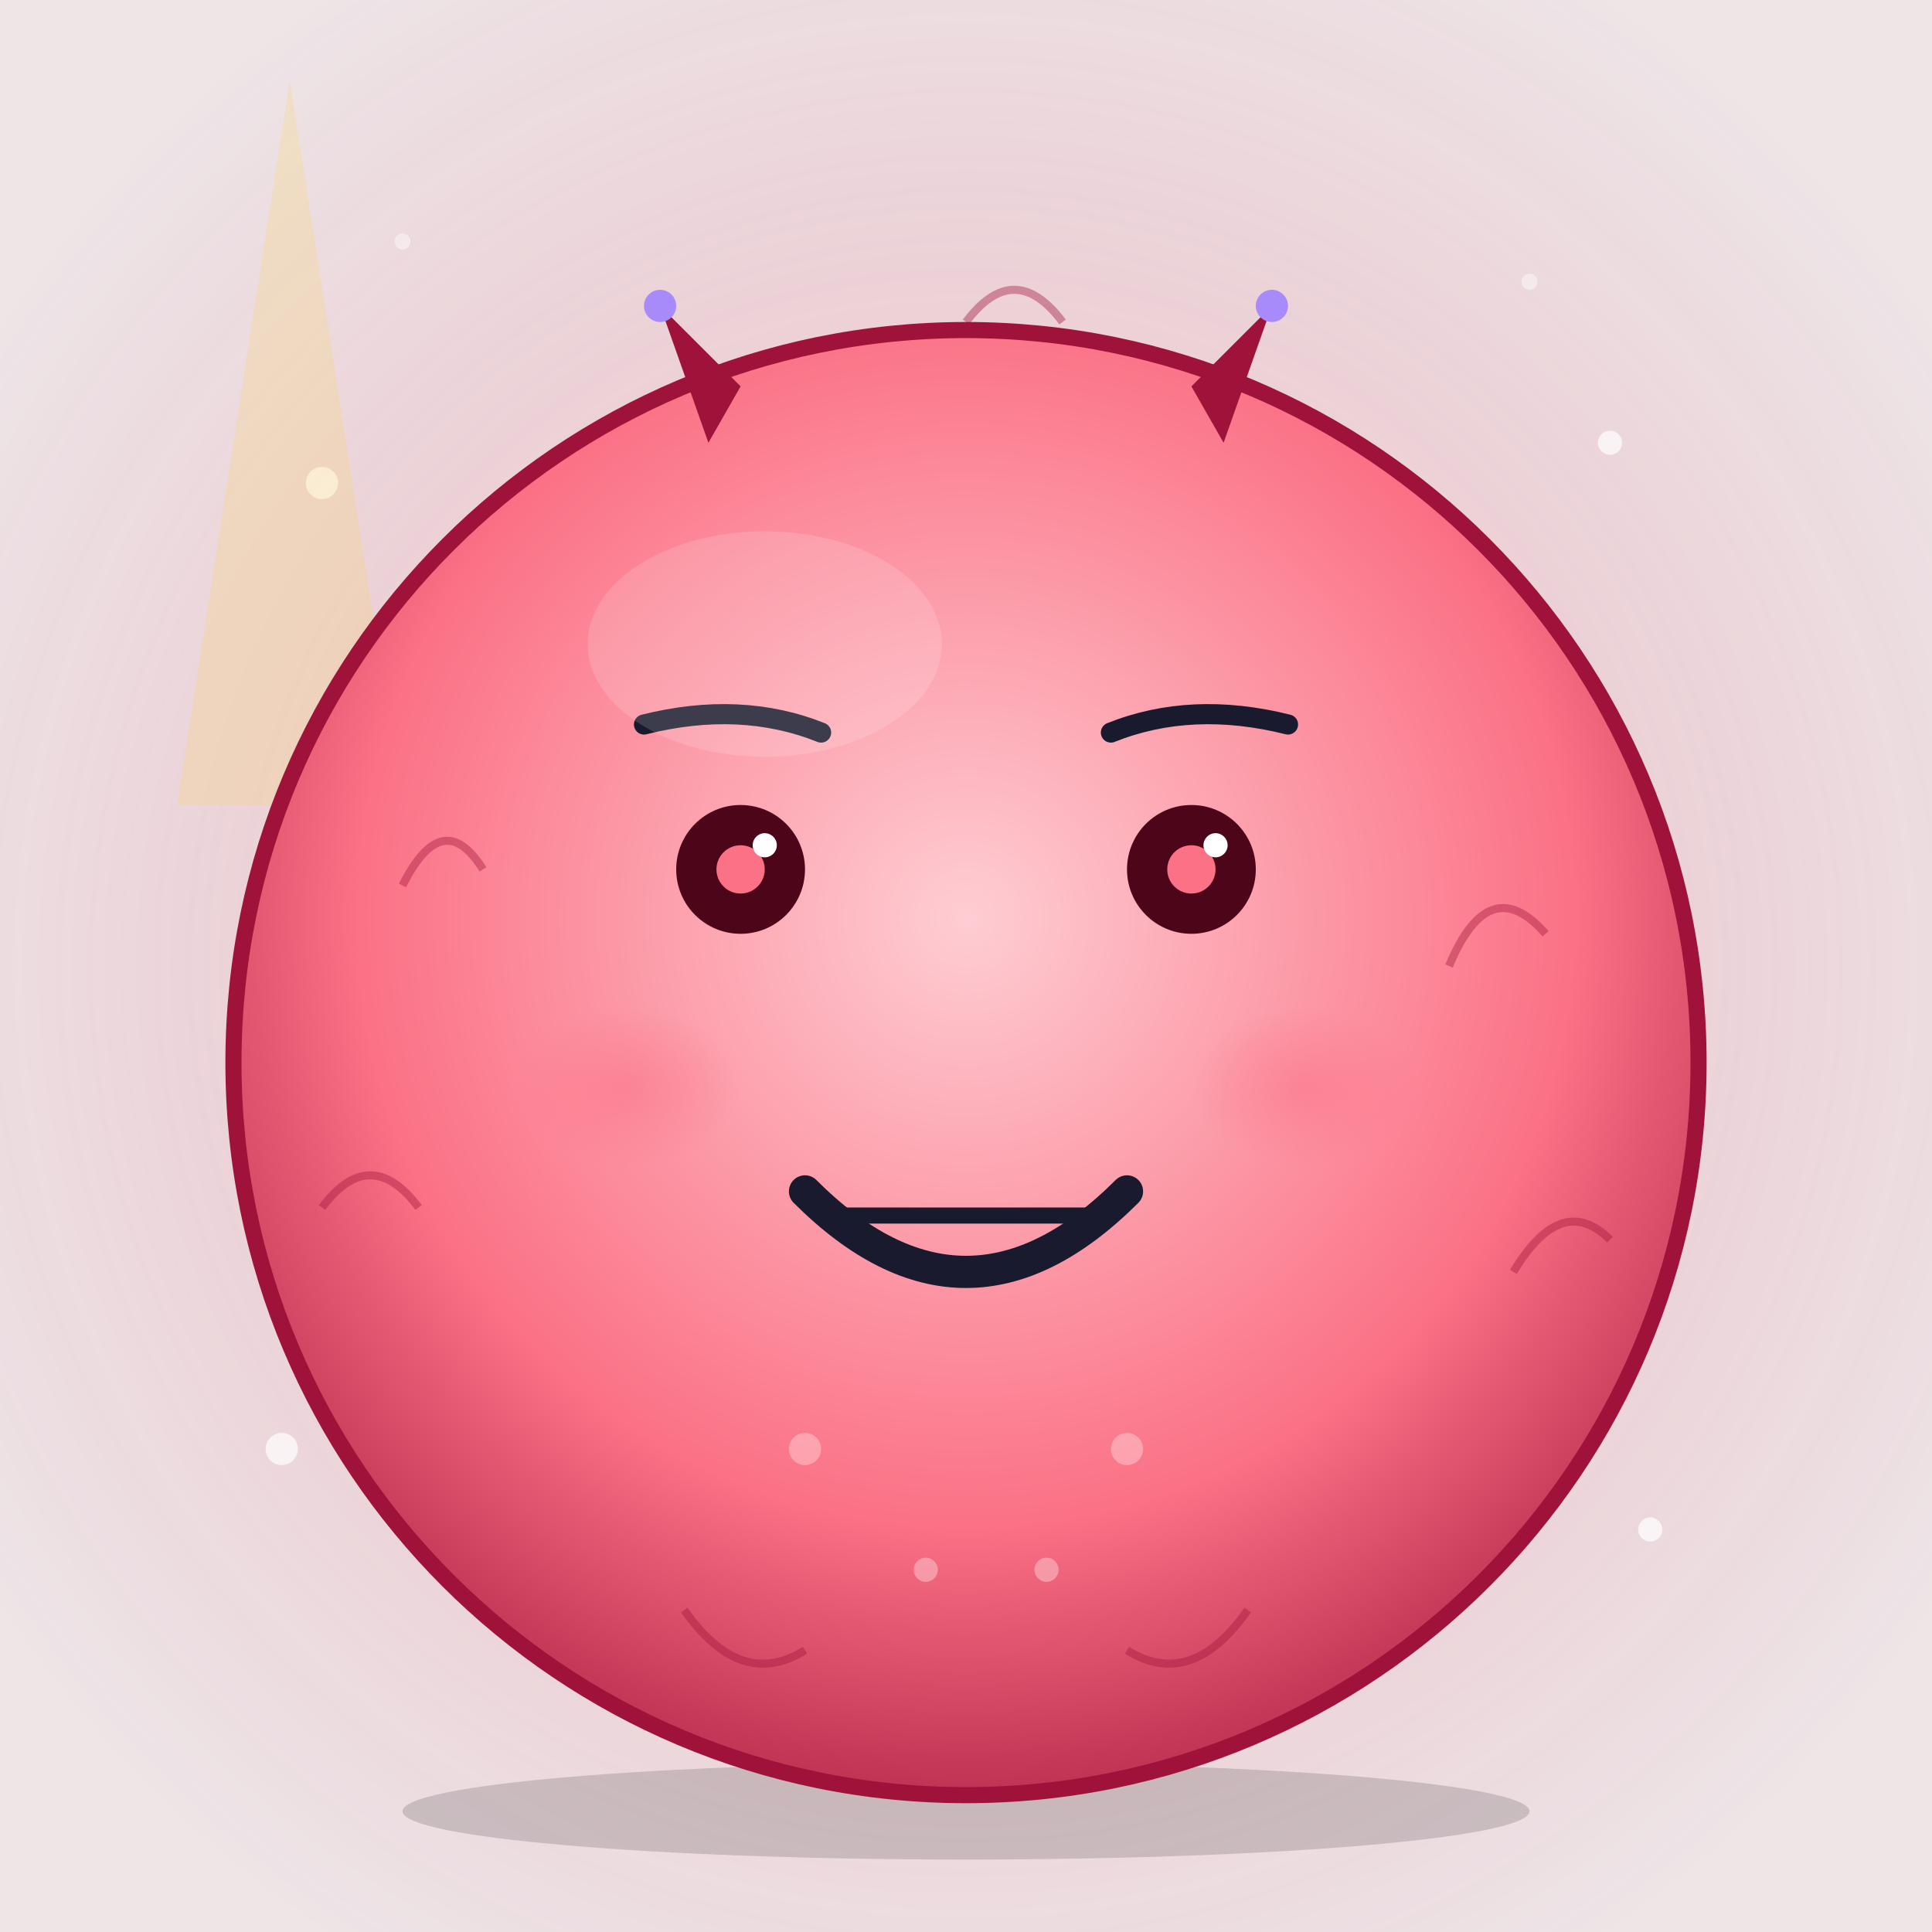
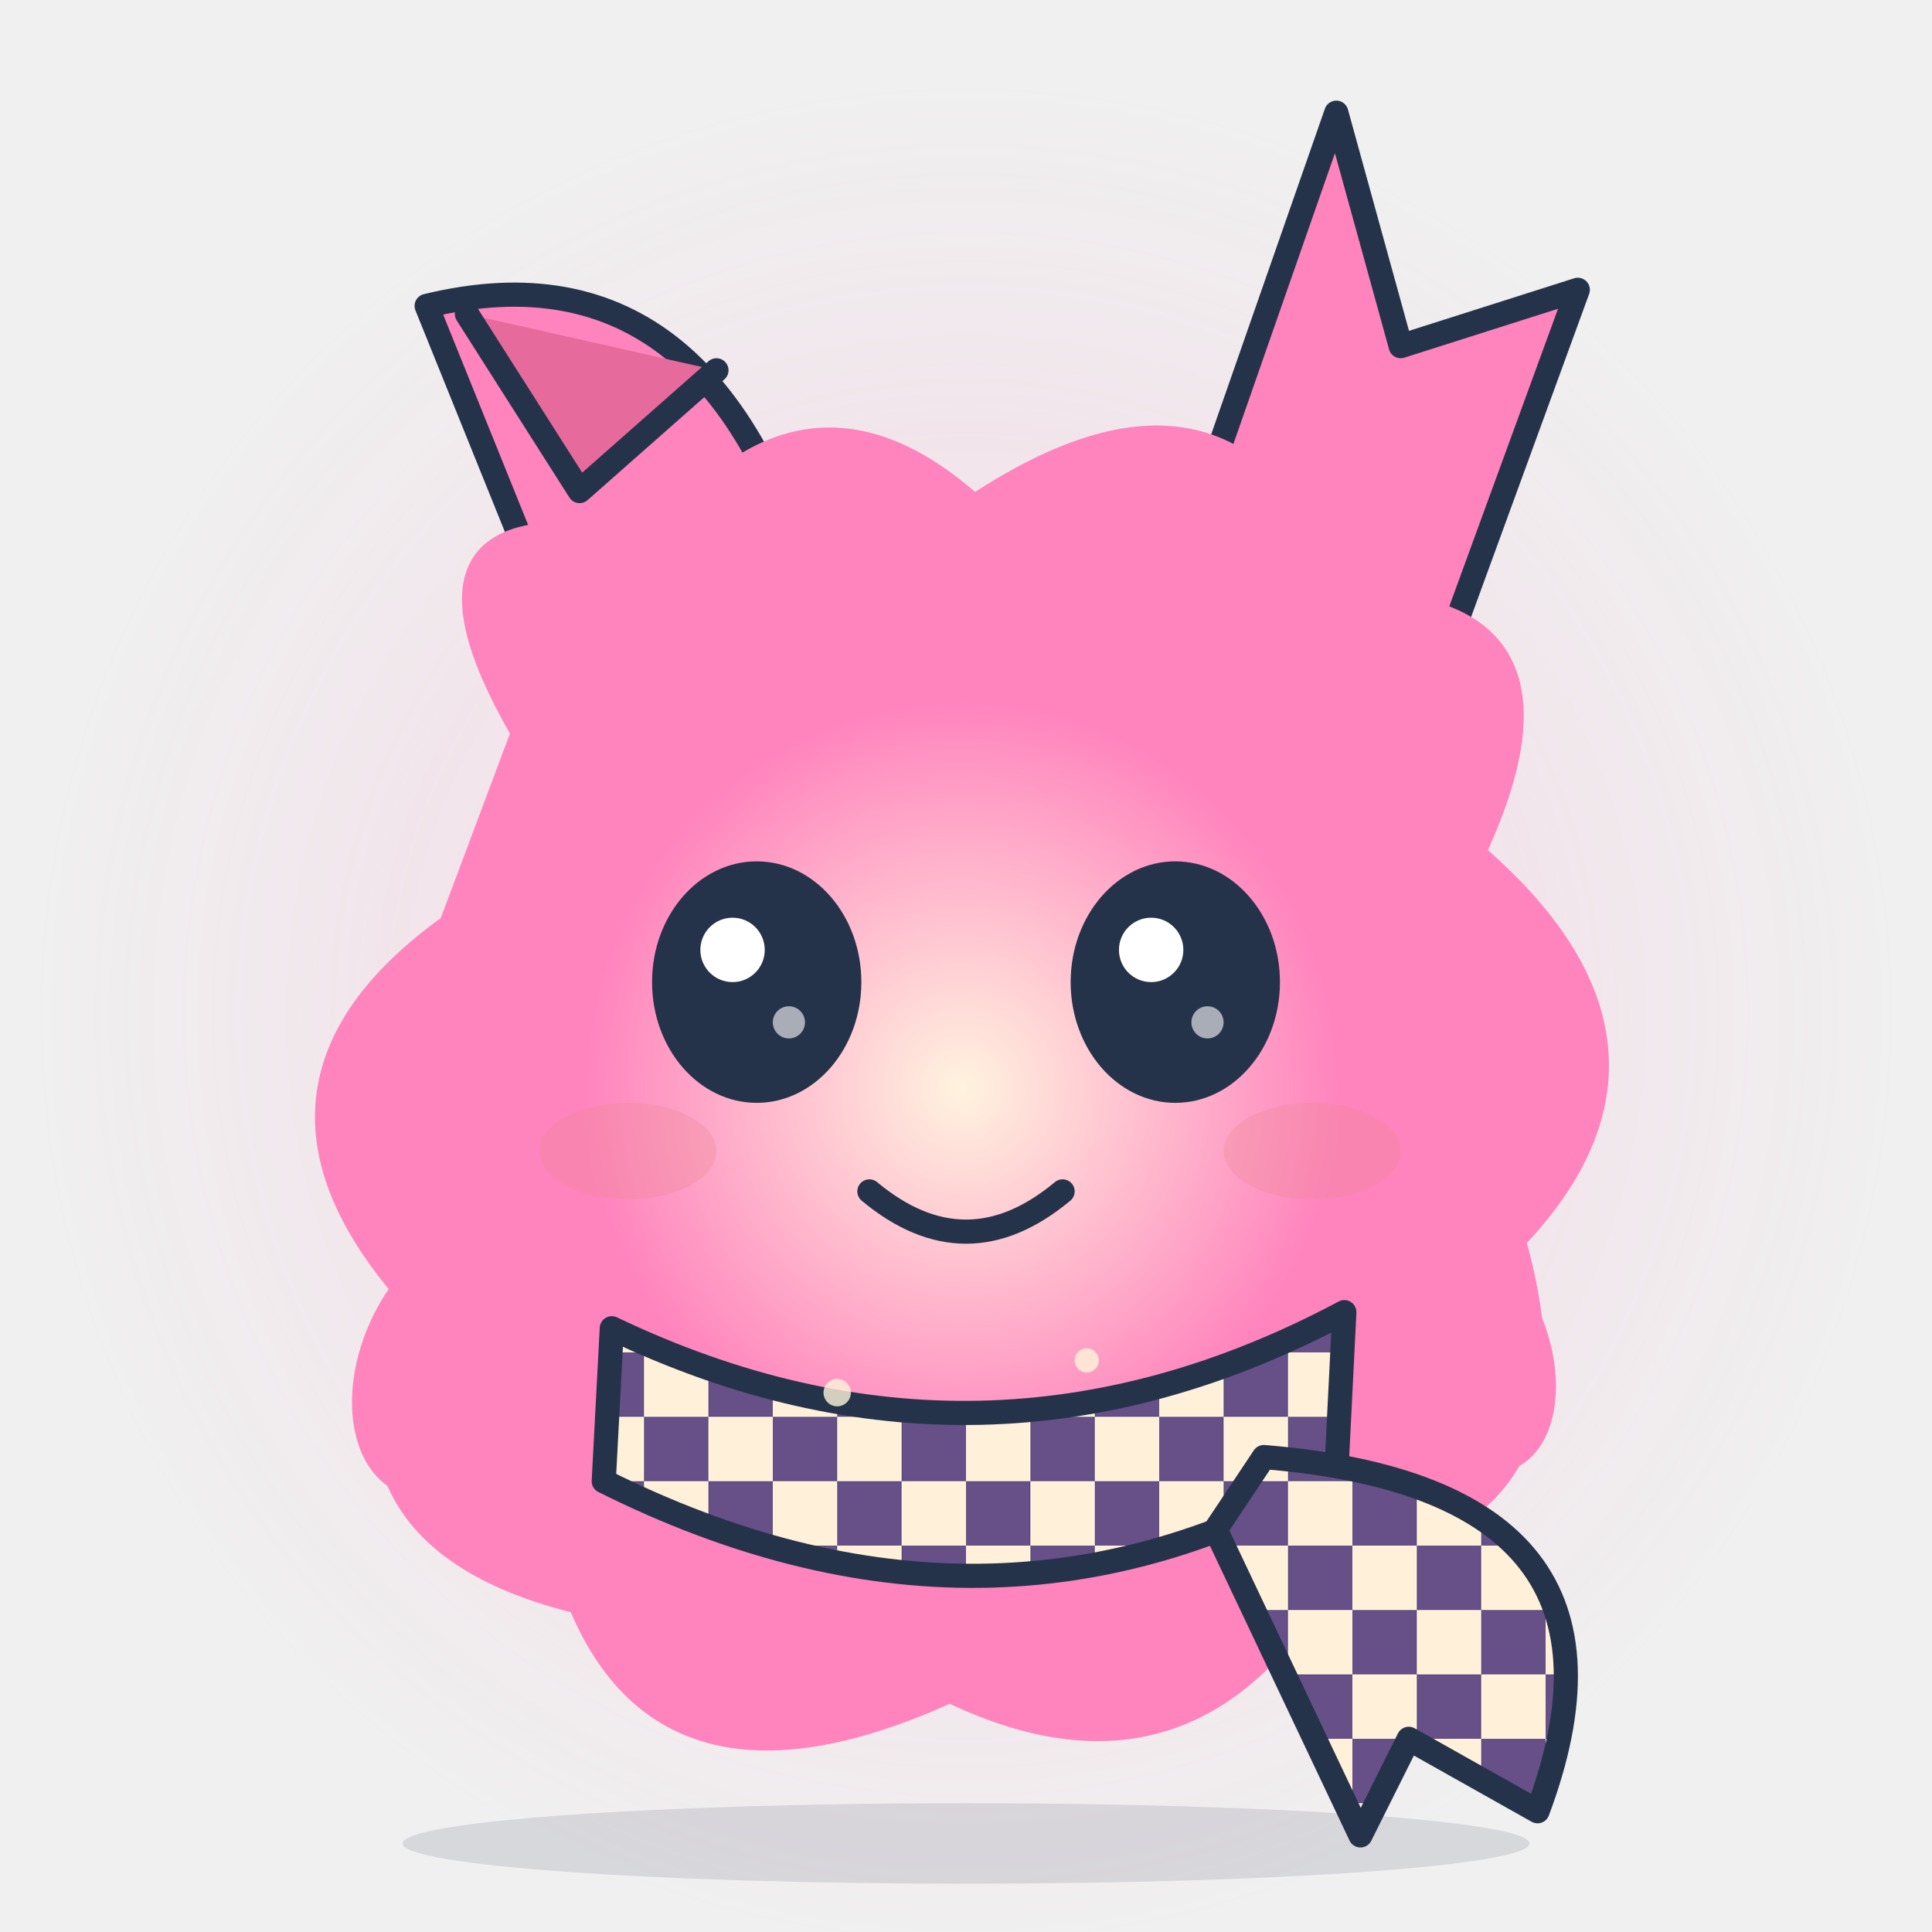
- <svg xmlns="http://www.w3.org/2000/svg" viewBox="0 0 240 240" width="240" height="240" role="img" aria-label="Moki the Lumming (amused)">
+ <svg xmlns="http://www.w3.org/2000/svg" viewBox="0 0 240 240" width="240" height="240" role="img" aria-label="Moki The Chaos Gremlin — amused">
  <defs>
-     <radialGradient id="bg-moki-amused" cx="50%" cy="50%" r="60%">
-       <stop offset="0%" stop-color="#fb7185" stop-opacity="0.33" />
-       <stop offset="100%" stop-color="#be123c" stop-opacity="0.05" />
+     <radialGradient id="body">
+       <stop stop-color="#fff3df" offset="0" />
+       <stop stop-color="#ff83bd" offset=".6" />
+       <stop stop-color="#ff83bd" offset="1" />
    </radialGradient>
-     <radialGradient id="fur-moki-amused" cx="50%" cy="40%" r="70%">
-       <stop offset="0%" stop-color="#fecdd3" />
-       <stop offset="60%" stop-color="#fb7185" />
-       <stop offset="100%" stop-color="#9f1239" />
+     <radialGradient id="halo">
+       <stop stop-color="#ff83bd" stop-opacity=".25" />
+       <stop stop-color="#ff83bd" stop-opacity="0" offset="1" />
    </radialGradient>
-     <radialGradient id="cheek-moki-amused" cx="50%" cy="50%" r="50%">
-       <stop offset="0%" stop-color="#fb7185" stop-opacity="0.5" />
-       <stop offset="100%" stop-color="#fb7185" stop-opacity="0" />
-     </radialGradient>
+     <pattern id="checker" width="16" height="16" patternUnits="userSpaceOnUse">
+       <rect width="16" height="16" fill="#fff1d9" />
+       <path d="M0 0H8V8H0ZM8 8H16V16H8Z" fill="#665087" />
+     </pattern>
  </defs>
-   <rect width="240" height="240" fill="url(#bg-moki-amused)" />
-   <g opacity="0.7">
-     <circle cx="40" cy="60" r="2" fill="#fff" />
-     <circle cx="200" cy="55" r="1.5" fill="#fff" />
-     <circle cx="35" cy="180" r="2" fill="#fff" />
-     <circle cx="205" cy="190" r="1.5" fill="#fff" />
-     <circle cx="50" cy="30" r="1" fill="#fff" opacity="0.6" />
-     <circle cx="190" cy="35" r="1" fill="#fff" opacity="0.6" />
+   <circle cx="120" cy="126" r="115" fill="url(#halo)" />
+   <ellipse cx="120" cy="229" rx="70" ry="5" fill="#1a2440" opacity=".12" />
+   <path d="M74 90 L53 38 Q90 29 102 78Z" fill="#ff83bd" stroke="#25334a" stroke-width="3" stroke-linecap="round" stroke-linejoin="round" />
+   <path d="M144 77 L166 14 L174 43 L196 36 L177 88Z" fill="#ff83bd" stroke="#25334a" stroke-width="3" stroke-linecap="round" stroke-linejoin="round" />
+   <path d="M58 39L72 61L89 46" fill="#e66b9c" stroke="#25334a" stroke-width="3" stroke-linecap="round" stroke-linejoin="round" />
+   <path d="M65 91 Q47 60 82 68 Q100 44 121 63 Q154 41 166 75 Q198 74 183 106 Q211 130 188 154 Q198 189 166 193 Q149 225 118 210 Q83 226 72 199 Q39 191 51 161 Q28 135 56 115Z" fill="url(#body)" stroke="#ff83bd" stroke-width="3" stroke-linecap="round" stroke-linejoin="round" />
+   <ellipse cx="57" cy="169" rx="12" ry="18" fill="#ff83bd" transform="rotate(25 57 169)" />
+   <ellipse cx="181" cy="167" rx="11" ry="17" fill="#ff83bd" transform="rotate(-25 181 167)" />
+   <ellipse cx="78" cy="143" rx="11" ry="6" fill="#ed8795" opacity=".32" />
+   <ellipse cx="163" cy="143" rx="11" ry="6" fill="#ed8795" opacity=".32" />
+   <ellipse cx="94" cy="122" rx="13" ry="15" fill="#25334a" />
+   <circle cx="91" cy="118" r="4" fill="#fff" />
+   <circle cx="98" cy="127" r="2" fill="#fff" opacity=".6" />
+   <ellipse cx="146" cy="122" rx="13" ry="15" fill="#25334a" />
+   <circle cx="143" cy="118" r="4" fill="#fff" />
+   <circle cx="150" cy="127" r="2" fill="#fff" opacity=".6" />
+   <path d="M108 148 Q120 158 132 148" fill="none" stroke="#25334a" stroke-width="3" stroke-linecap="round" stroke-linejoin="round" />
+   <path d="M76 165 Q122 187 167 163 L166 183 Q123 208 75 184Z" fill="url(#checker)" stroke="#25334a" stroke-width="3" stroke-linecap="round" stroke-linejoin="round" />
+   <path d="M157 181 Q206 185 191 225 L175 216 L169 228 L151 190Z" fill="url(#checker)" stroke="#25334a" stroke-width="3" stroke-linecap="round" stroke-linejoin="round" />
+   <g fill="#fff5da" opacity=".8">
+     <circle cx="104" cy="173" r="1.7" />
+     <circle cx="135" cy="169" r="1.5" />
  </g>
-   <g fill="#ffd23f" opacity="0.6">
-     <path d="M22,100 L36,10 L50,100 Z" opacity="0.3" />
-   </g>
-   <ellipse cx="120" cy="225" rx="70" ry="6" fill="#000" opacity="0.15" />
-   <circle cx="120" cy="132" r="91" fill="url(#fur-moki-amused)" stroke="#9f1239" stroke-width="2" />
-   <g opacity="0.4" stroke="#9f1239" stroke-width="1" fill="none">
-     <path d="M50,110 Q55,100 60,108" />
-     <path d="M180,120 Q185,108 192,116" />
-     <path d="M40,150 Q46,142 52,150" />
-     <path d="M188,158 Q194,148 200,154" />
-     <path d="M120,40 Q126,32 132,40" />
-     <path d="M85,200 Q92,210 100,205" />
-     <path d="M155,200 Q148,210 140,205" />
-   </g>
-   <path d="M88,55 L82,38 L92,48 Z" fill="#9f1239" />
-   <path d="M152,55 L158,38 L148,48 Z" fill="#9f1239" />
-   <circle cx="82" cy="38" r="2" fill="#a78bfa" />
-   <circle cx="158" cy="38" r="2" fill="#a78bfa" />
-   <ellipse cx="78" cy="135" rx="14" ry="10" fill="url(#cheek-moki-amused)" />
-   <ellipse cx="162" cy="135" rx="14" ry="10" fill="url(#cheek-moki-amused)" />
-   <circle cx="92" cy="108" r="8" fill="#4c0519" />
-   <circle cx="148" cy="108" r="8" fill="#4c0519" />
-   <circle cx="92" cy="108" r="3" fill="#fb7185" />
-   <circle cx="148" cy="108" r="3" fill="#fb7185" />
-   <circle cx="95" cy="105" r="1.5" fill="#fff" />
-   <circle cx="151" cy="105" r="1.5" fill="#fff" />
-   <path d="M80,90 Q92,87 102,91" stroke="#1a1a2e" stroke-width="2.5" fill="none" stroke-linecap="round" />
-   <path d="M138,91 Q148,87 160,90" stroke="#1a1a2e" stroke-width="2.5" fill="none" stroke-linecap="round" />
-   <path d="M100,148 Q120,168 140,148" stroke="#1a1a2e" stroke-width="4" fill="none" stroke-linecap="round" />
-   <path d="M104,151 L136,151" stroke="#1a1a2e" stroke-width="2" />
-   <g opacity="0.5" fill="#fecdd3">
-     <circle cx="100" cy="180" r="2" />
-     <circle cx="140" cy="180" r="2" />
-     <circle cx="115" cy="195" r="1.5" />
-     <circle cx="130" cy="195" r="1.5" />
-   </g>
-   <ellipse cx="95" cy="80" rx="22" ry="14" fill="#fff" opacity="0.15" />
</svg>
